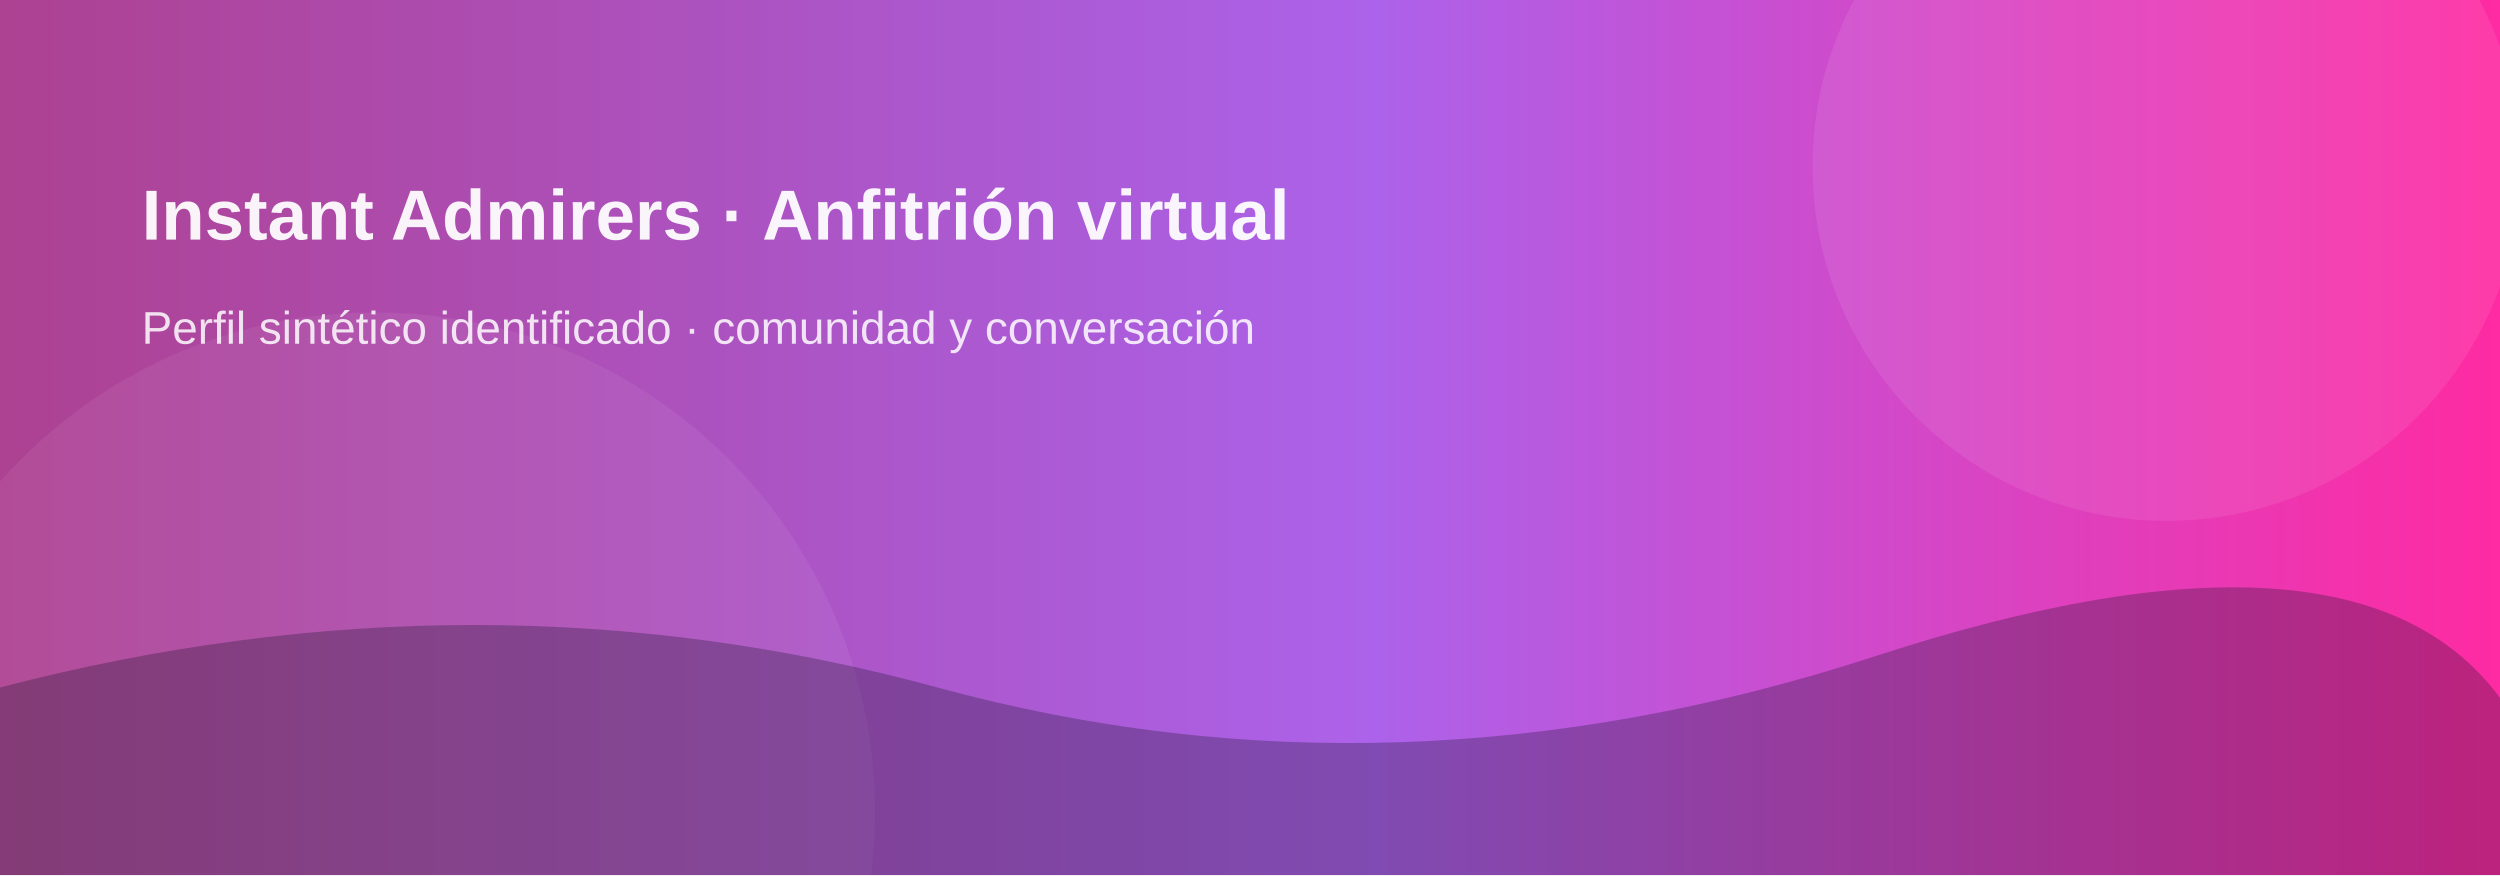
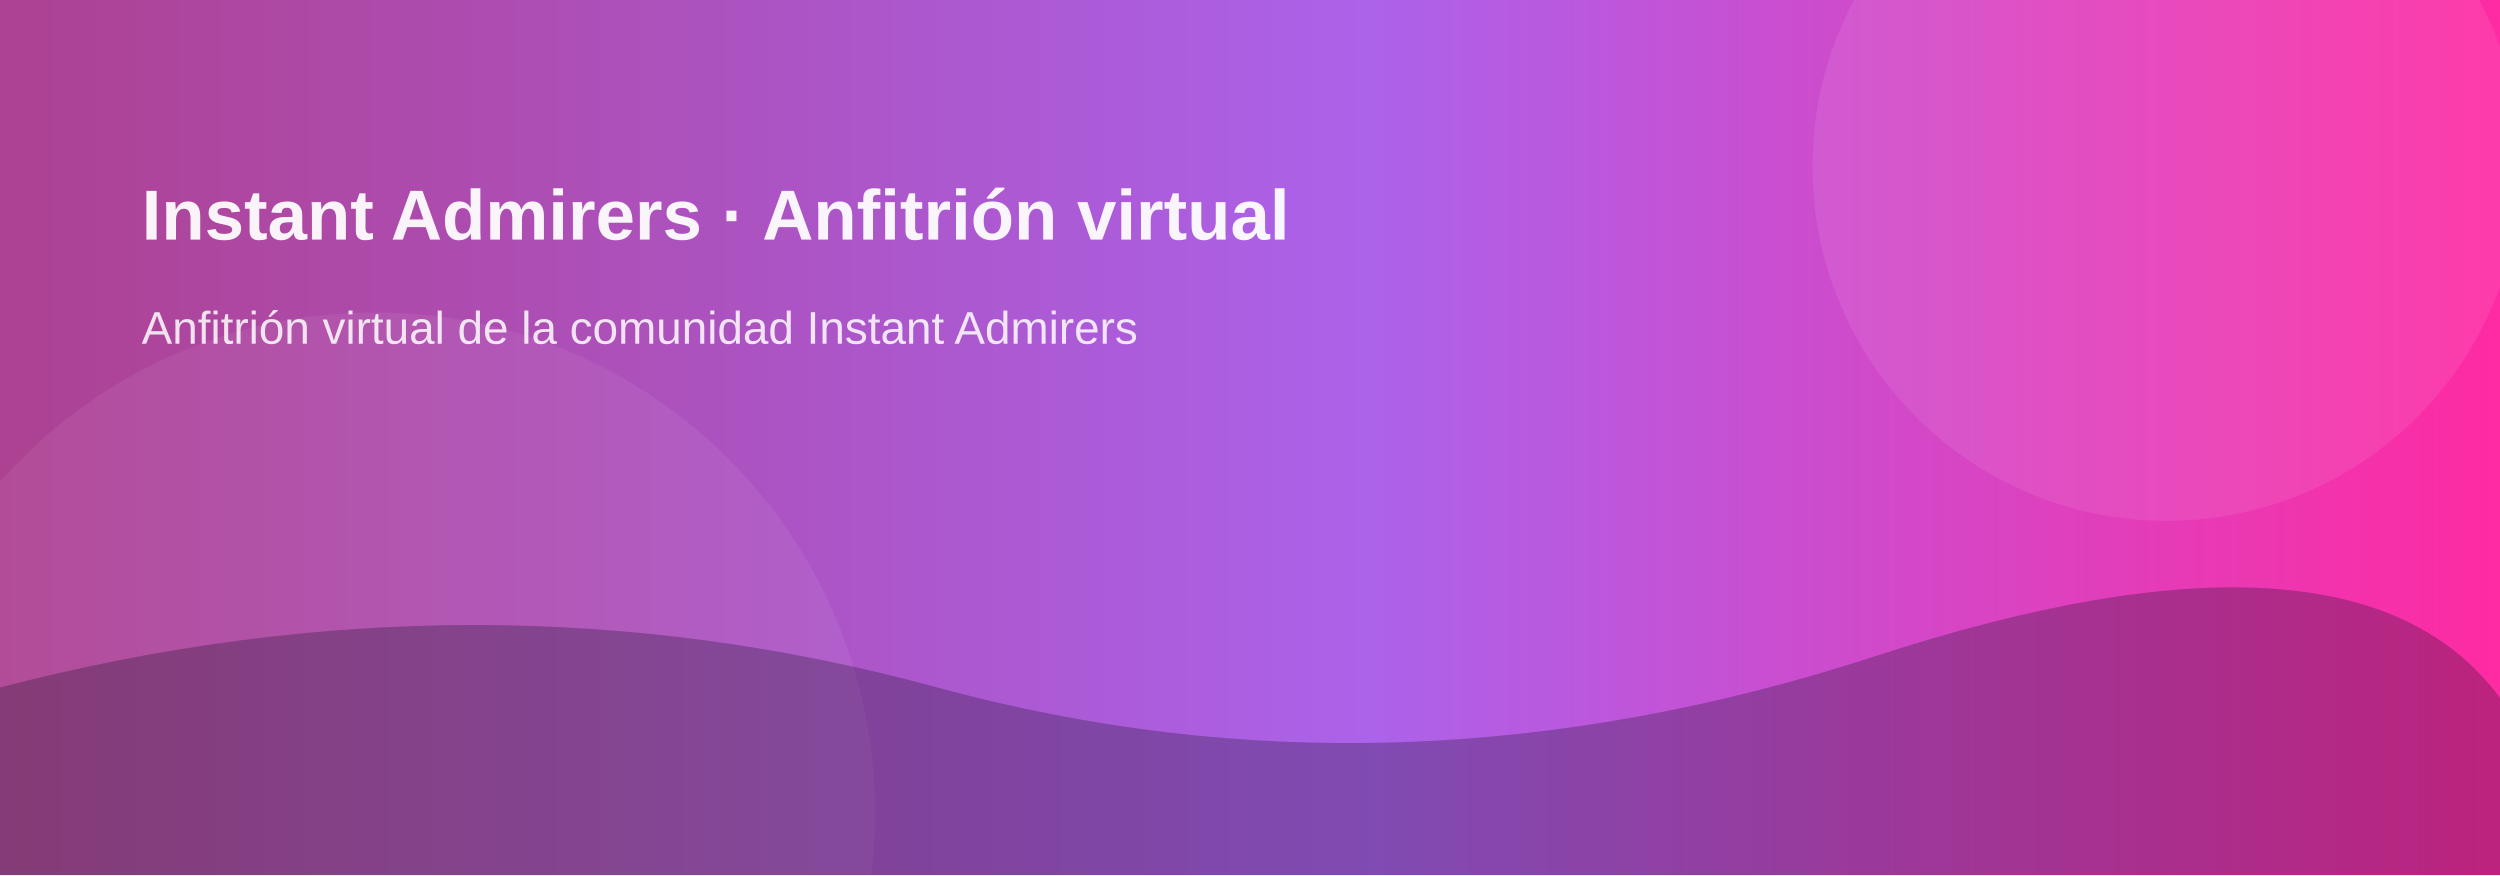
<svg xmlns="http://www.w3.org/2000/svg" viewBox="0 0 1200 420">
  <defs>
    <linearGradient id="g" x1="0" x2="1">
      <stop stop-color="#ad4191" />
      <stop offset=".55" stop-color="#ac62ea" />
      <stop offset="1" stop-color="#ff2aa1" />
    </linearGradient>
  </defs>
  <rect width="1200" height="420" fill="url(#g)" />
  <circle cx="1040" cy="80" r="170" fill="#fff" opacity=".08" />
  <circle cx="180" cy="390" r="240" fill="#fff" opacity=".06" />
  <path d="M0 330 Q230 270 450 330 T900 315 T1200 335 V420 H0Z" fill="#0d1020" opacity=".28" />
  <text x="68" y="115" fill="#fff" font-family="Arial,sans-serif" font-size="34" font-weight="700" opacity=".94">Instant Admirers · Anfitrión virtual</text>
-   <text x="68" y="165" fill="#fff" font-family="Arial,sans-serif" font-size="22" opacity=".84">Perfil sintético identificado · comunidad y conversación</text>
+   <text x="68" y="165" fill="#fff" font-family="Arial,sans-serif" font-size="22" opacity=".84">Anfitrión virtual de la comunidad Instant Admirers</text>
</svg>
